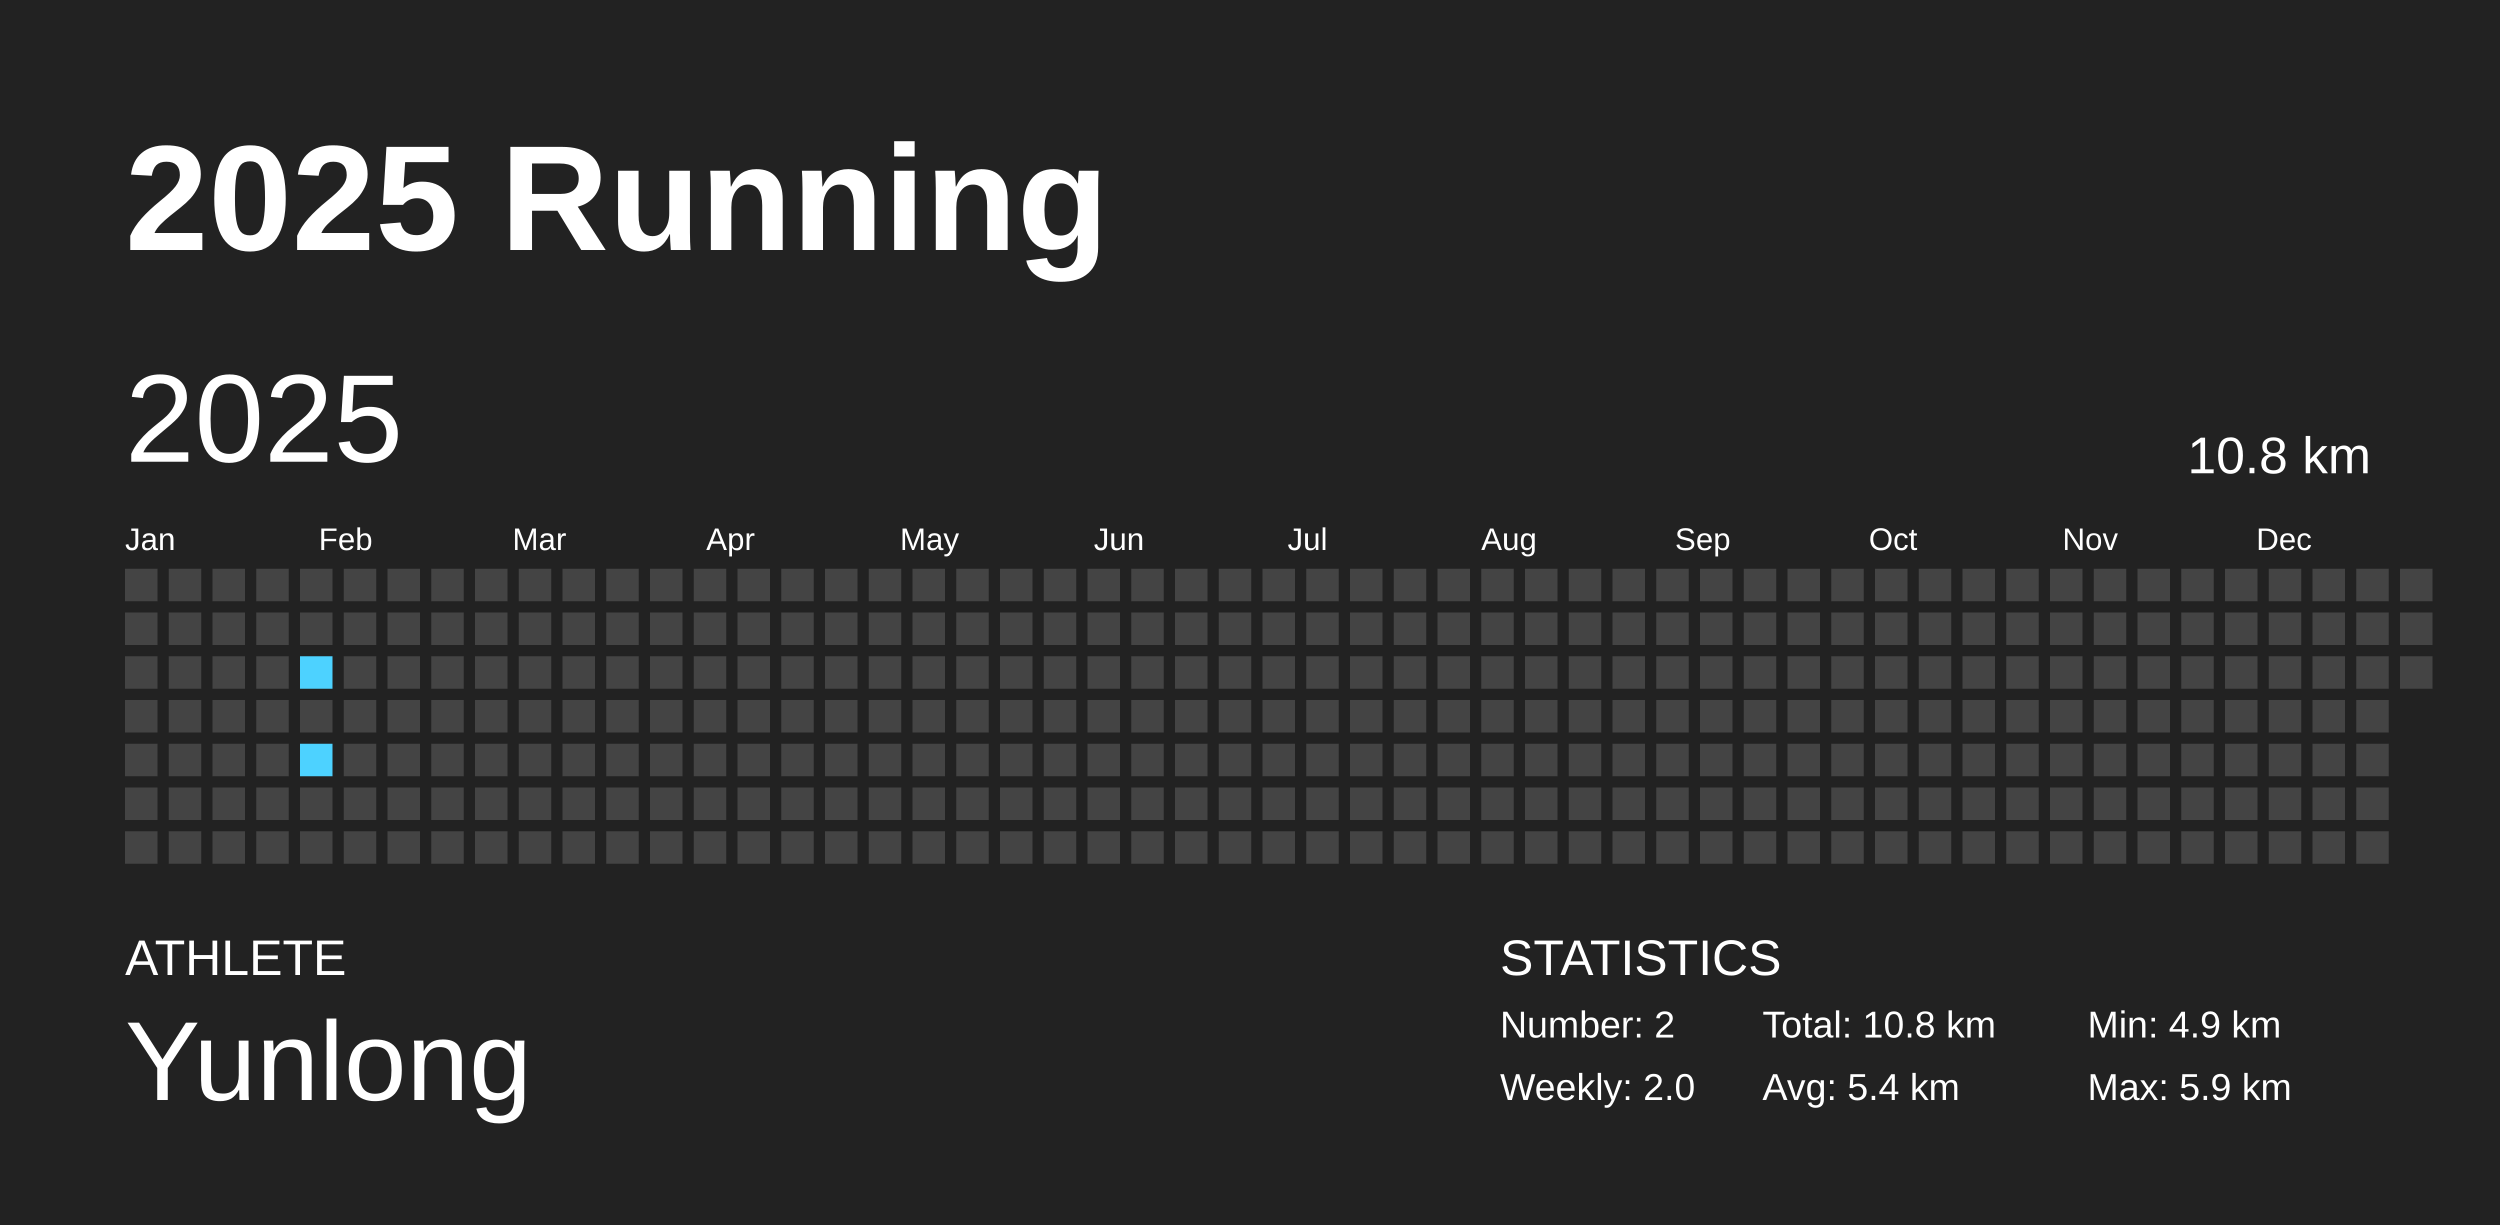
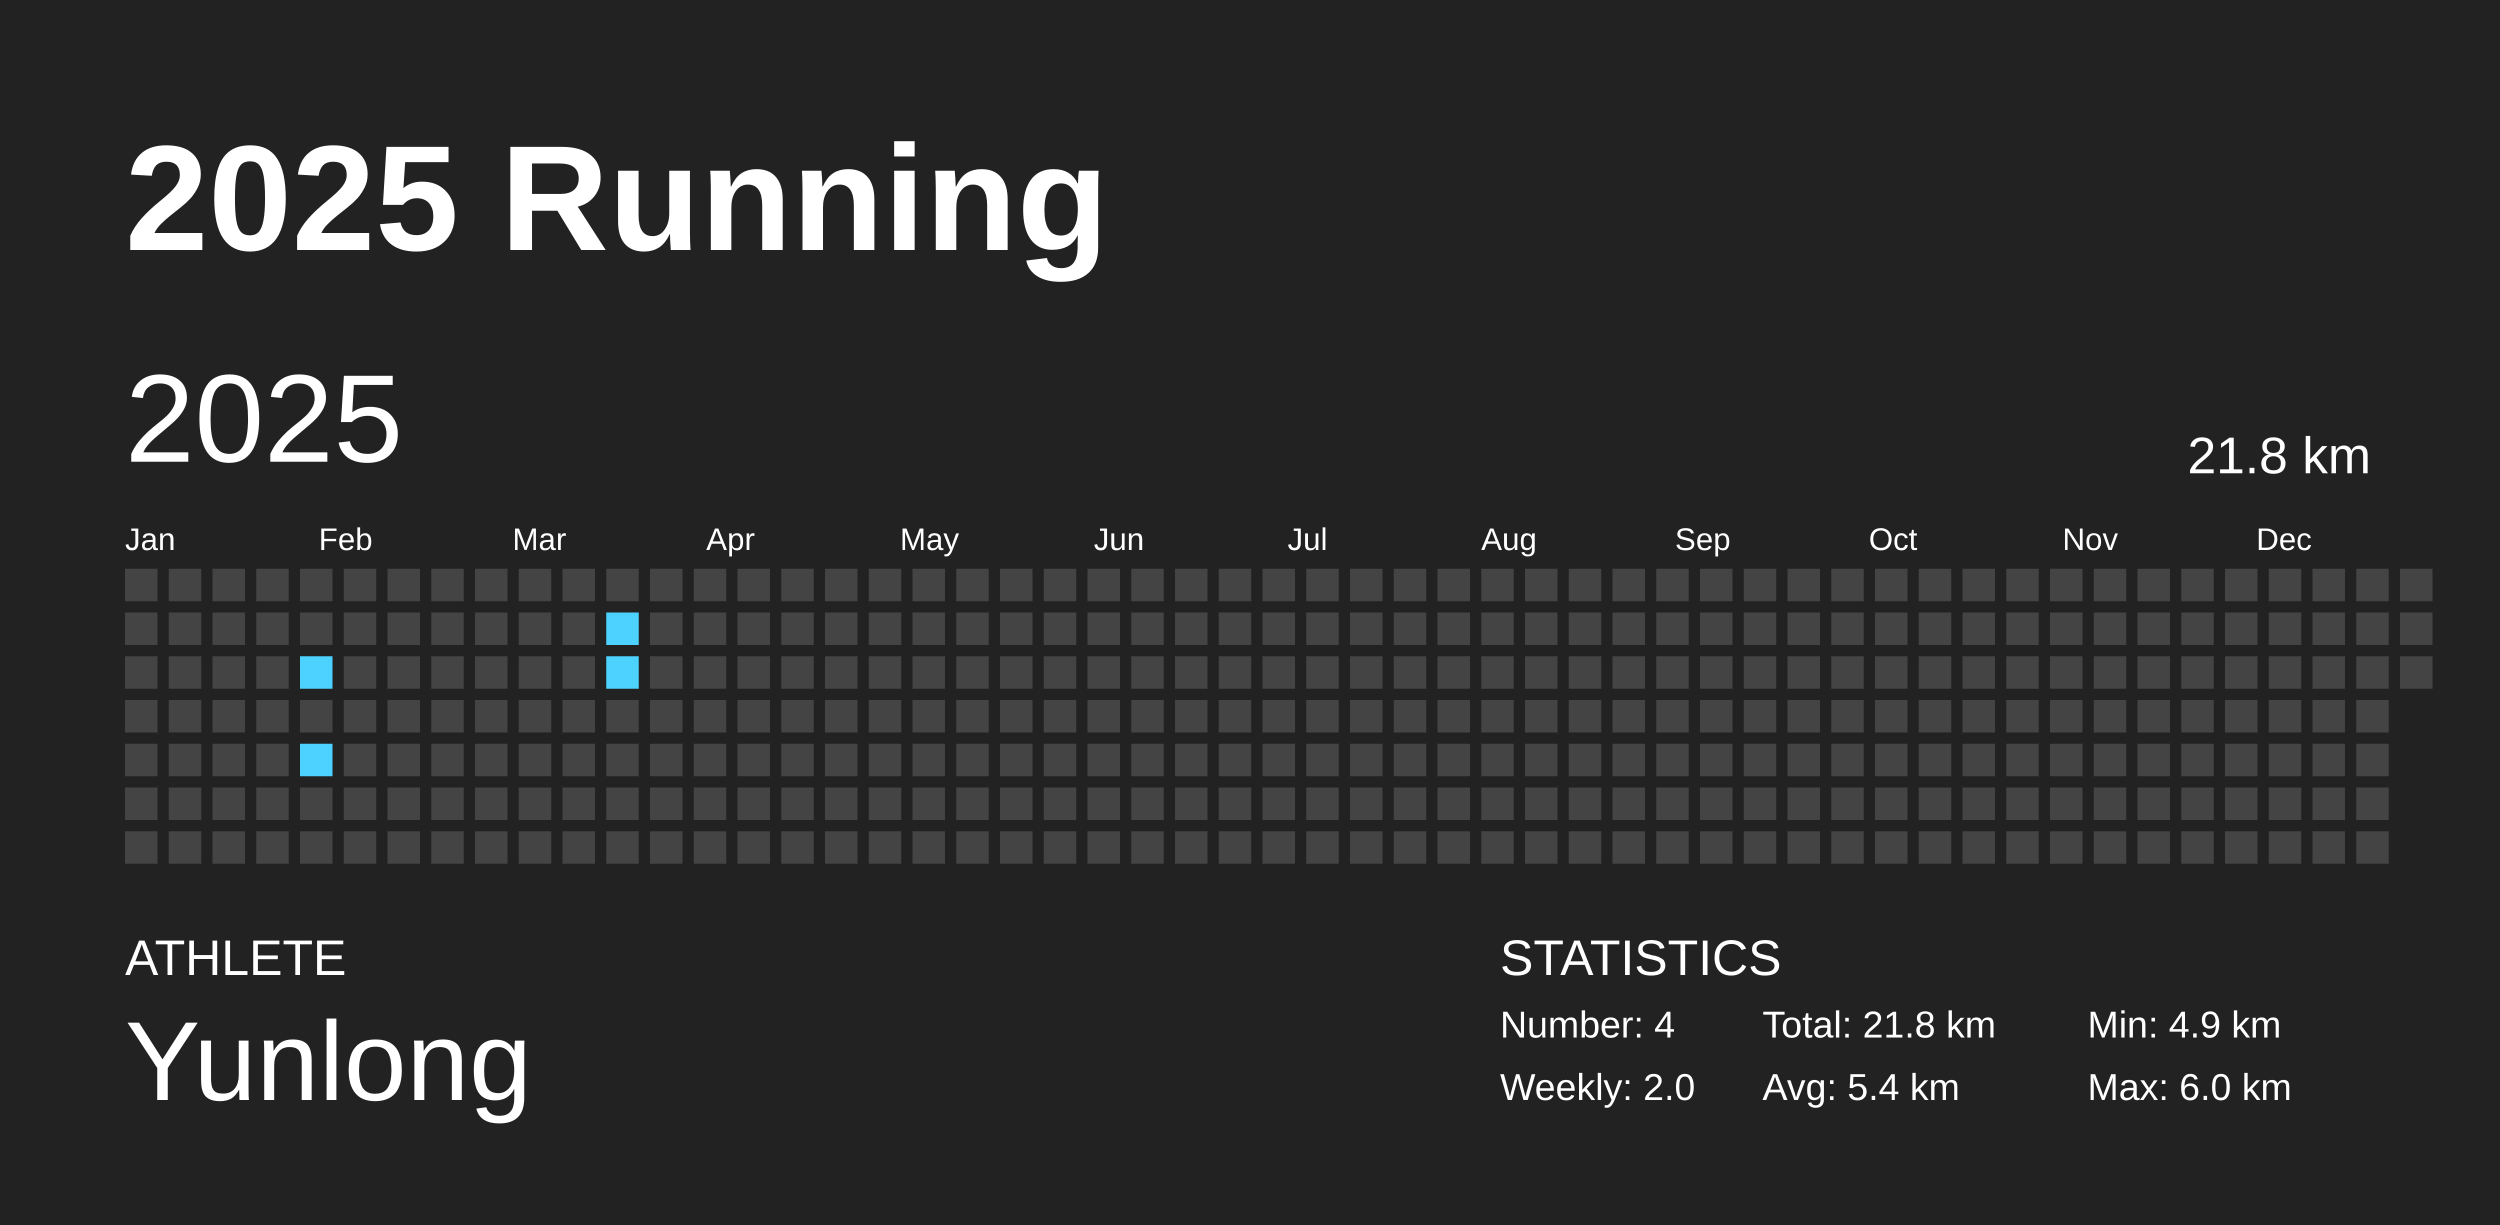
<svg xmlns="http://www.w3.org/2000/svg" baseProfile="full" height="98mm" version="1.1" viewBox="0,0,200,98" width="200mm">
  <defs />
  <rect fill="#222222" height="98" width="200" x="0" y="0" />
  <text fill="#FFFFFF" style="font-size:12px; font-family:Arial; font-weight:bold;" x="10" y="20">2025 Running</text>
  <text fill="#FFFFFF" style="font-size:4px; font-family:Arial" x="10" y="78">ATHLETE</text>
  <text fill="#FFFFFF" style="font-size:9px; font-family:Arial" x="10" y="88">Yunlong</text>
  <text fill="#FFFFFF" style="font-size:4px; font-family:Arial" x="120" y="78">STATISTICS</text>
-   <text fill="#FFFFFF" style="font-size:3px; font-family:Arial" x="120" y="83">Number: 2</text>
+   <text fill="#FFFFFF" style="font-size:3px; font-family:Arial" x="120" y="83">Number: 4</text>
  <text fill="#FFFFFF" style="font-size:3px; font-family:Arial" x="120" y="88">Weekly: 2.0</text>
-   <text fill="#FFFFFF" style="font-size:3px; font-family:Arial" x="141" y="83">Total: 10.8 km</text>
+   <text fill="#FFFFFF" style="font-size:3px; font-family:Arial" x="141" y="83">Total: 21.8 km</text>
  <text fill="#FFFFFF" style="font-size:3px; font-family:Arial" x="141" y="88">Avg: 5.4 km</text>
  <text fill="#FFFFFF" style="font-size:3px; font-family:Arial" x="167" y="83">Min: 4.9 km</text>
-   <text fill="#FFFFFF" style="font-size:3px; font-family:Arial" x="167" y="88">Max: 5.9 km</text>
+   <text fill="#FFFFFF" style="font-size:3px; font-family:Arial" x="167" y="88">Max: 6.0 km</text>
  <text dominant-baseline="hanging" fill="#FFFFFF" style="font-size:10.0px; font-family:Arial;" x="10" y="30">2025</text>
-   <text dominant-baseline="hanging" fill="#FFFFFF" style="font-size:4.125px; font-family:Arial;" x="175" y="35">10.8 km</text>
+   <text dominant-baseline="hanging" fill="#FFFFFF" style="font-size:4.125px; font-family:Arial;" x="175" y="35">21.8 km</text>
  <text fill="#FFFFFF" style="font-size:2.5px; font-family:Arial" x="10.0" y="44">Jan</text>
  <text fill="#FFFFFF" style="font-size:2.5px; font-family:Arial" x="25.5" y="44">Feb</text>
  <text fill="#FFFFFF" style="font-size:2.5px; font-family:Arial" x="41.0" y="44">Mar</text>
  <text fill="#FFFFFF" style="font-size:2.5px; font-family:Arial" x="56.5" y="44">Apr</text>
  <text fill="#FFFFFF" style="font-size:2.5px; font-family:Arial" x="72.0" y="44">May</text>
  <text fill="#FFFFFF" style="font-size:2.5px; font-family:Arial" x="87.5" y="44">Jun</text>
  <text fill="#FFFFFF" style="font-size:2.5px; font-family:Arial" x="103.0" y="44">Jul</text>
  <text fill="#FFFFFF" style="font-size:2.5px; font-family:Arial" x="118.5" y="44">Aug</text>
  <text fill="#FFFFFF" style="font-size:2.5px; font-family:Arial" x="134.0" y="44">Sep</text>
  <text fill="#FFFFFF" style="font-size:2.5px; font-family:Arial" x="149.5" y="44">Oct</text>
  <text fill="#FFFFFF" style="font-size:2.5px; font-family:Arial" x="165.0" y="44">Nov</text>
  <text fill="#FFFFFF" style="font-size:2.5px; font-family:Arial" x="180.5" y="44">Dec</text>
  <rect fill="#444444" height="2.6" width="2.6" x="10.0" y="45.5" />
  <rect fill="#444444" height="2.6" width="2.6" x="10.0" y="49.0" />
  <rect fill="#444444" height="2.6" width="2.6" x="10.0" y="52.5" />
  <rect fill="#444444" height="2.6" width="2.6" x="10.0" y="56.0" />
  <rect fill="#444444" height="2.6" width="2.6" x="10.0" y="59.5" />
  <rect fill="#444444" height="2.6" width="2.6" x="10.0" y="63.0" />
  <rect fill="#444444" height="2.6" width="2.6" x="10.0" y="66.5" />
  <rect fill="#444444" height="2.6" width="2.6" x="13.5" y="45.5" />
  <rect fill="#444444" height="2.6" width="2.6" x="13.5" y="49.0" />
  <rect fill="#444444" height="2.6" width="2.6" x="13.5" y="52.5" />
  <rect fill="#444444" height="2.6" width="2.6" x="13.5" y="56.0" />
  <rect fill="#444444" height="2.6" width="2.6" x="13.5" y="59.5" />
  <rect fill="#444444" height="2.6" width="2.6" x="13.5" y="63.0" />
  <rect fill="#444444" height="2.6" width="2.6" x="13.5" y="66.5" />
  <rect fill="#444444" height="2.6" width="2.6" x="17.0" y="45.5" />
  <rect fill="#444444" height="2.6" width="2.6" x="17.0" y="49.0" />
  <rect fill="#444444" height="2.6" width="2.6" x="17.0" y="52.5" />
  <rect fill="#444444" height="2.6" width="2.6" x="17.0" y="56.0" />
  <rect fill="#444444" height="2.6" width="2.6" x="17.0" y="59.5" />
  <rect fill="#444444" height="2.6" width="2.6" x="17.0" y="63.0" />
  <rect fill="#444444" height="2.6" width="2.6" x="17.0" y="66.5" />
  <rect fill="#444444" height="2.6" width="2.6" x="20.5" y="45.5" />
  <rect fill="#444444" height="2.6" width="2.6" x="20.5" y="49.0" />
  <rect fill="#444444" height="2.6" width="2.6" x="20.5" y="52.5" />
  <rect fill="#444444" height="2.6" width="2.6" x="20.5" y="56.0" />
  <rect fill="#444444" height="2.6" width="2.6" x="20.5" y="59.5" />
  <rect fill="#444444" height="2.6" width="2.6" x="20.5" y="63.0" />
  <rect fill="#444444" height="2.6" width="2.6" x="20.5" y="66.5" />
  <rect fill="#444444" height="2.6" width="2.6" x="24.0" y="45.5" />
  <rect fill="#444444" height="2.6" width="2.6" x="24.0" y="49.0" />
  <rect fill="#4dd2ff" height="2.6" width="2.6" x="24.0" y="52.5" />
  <rect fill="#444444" height="2.6" width="2.6" x="24.0" y="56.0" />
  <rect fill="#4dd2ff" height="2.6" width="2.6" x="24.0" y="59.5" />
  <rect fill="#444444" height="2.6" width="2.6" x="24.0" y="63.0" />
  <rect fill="#444444" height="2.6" width="2.6" x="24.0" y="66.5" />
  <rect fill="#444444" height="2.6" width="2.6" x="27.5" y="45.5" />
  <rect fill="#444444" height="2.6" width="2.6" x="27.5" y="49.0" />
  <rect fill="#444444" height="2.6" width="2.6" x="27.5" y="52.5" />
  <rect fill="#444444" height="2.6" width="2.6" x="27.5" y="56.0" />
  <rect fill="#444444" height="2.6" width="2.6" x="27.5" y="59.5" />
  <rect fill="#444444" height="2.6" width="2.6" x="27.5" y="63.0" />
  <rect fill="#444444" height="2.6" width="2.6" x="27.5" y="66.5" />
  <rect fill="#444444" height="2.6" width="2.6" x="31.0" y="45.5" />
  <rect fill="#444444" height="2.6" width="2.6" x="31.0" y="49.0" />
  <rect fill="#444444" height="2.6" width="2.6" x="31.0" y="52.5" />
  <rect fill="#444444" height="2.6" width="2.6" x="31.0" y="56.0" />
  <rect fill="#444444" height="2.6" width="2.6" x="31.0" y="59.5" />
  <rect fill="#444444" height="2.6" width="2.6" x="31.0" y="63.0" />
  <rect fill="#444444" height="2.6" width="2.6" x="31.0" y="66.5" />
  <rect fill="#444444" height="2.6" width="2.6" x="34.5" y="45.5" />
  <rect fill="#444444" height="2.6" width="2.6" x="34.5" y="49.0" />
  <rect fill="#444444" height="2.6" width="2.6" x="34.5" y="52.5" />
  <rect fill="#444444" height="2.6" width="2.6" x="34.5" y="56.0" />
  <rect fill="#444444" height="2.6" width="2.6" x="34.5" y="59.5" />
  <rect fill="#444444" height="2.6" width="2.6" x="34.5" y="63.0" />
  <rect fill="#444444" height="2.6" width="2.6" x="34.5" y="66.5" />
  <rect fill="#444444" height="2.6" width="2.6" x="38.0" y="45.5" />
  <rect fill="#444444" height="2.6" width="2.6" x="38.0" y="49.0" />
  <rect fill="#444444" height="2.6" width="2.6" x="38.0" y="52.5" />
  <rect fill="#444444" height="2.6" width="2.6" x="38.0" y="56.0" />
  <rect fill="#444444" height="2.6" width="2.6" x="38.0" y="59.5" />
  <rect fill="#444444" height="2.6" width="2.6" x="38.0" y="63.0" />
  <rect fill="#444444" height="2.6" width="2.6" x="38.0" y="66.5" />
  <rect fill="#444444" height="2.6" width="2.6" x="41.5" y="45.5" />
  <rect fill="#444444" height="2.6" width="2.6" x="41.5" y="49.0" />
  <rect fill="#444444" height="2.6" width="2.6" x="41.5" y="52.5" />
  <rect fill="#444444" height="2.6" width="2.6" x="41.5" y="56.0" />
  <rect fill="#444444" height="2.6" width="2.6" x="41.5" y="59.5" />
  <rect fill="#444444" height="2.6" width="2.6" x="41.5" y="63.0" />
  <rect fill="#444444" height="2.6" width="2.6" x="41.5" y="66.5" />
  <rect fill="#444444" height="2.6" width="2.6" x="45.0" y="45.5" />
  <rect fill="#444444" height="2.6" width="2.6" x="45.0" y="49.0" />
  <rect fill="#444444" height="2.6" width="2.6" x="45.0" y="52.5" />
  <rect fill="#444444" height="2.6" width="2.6" x="45.0" y="56.0" />
  <rect fill="#444444" height="2.6" width="2.6" x="45.0" y="59.5" />
  <rect fill="#444444" height="2.6" width="2.6" x="45.0" y="63.0" />
  <rect fill="#444444" height="2.6" width="2.6" x="45.0" y="66.5" />
  <rect fill="#444444" height="2.6" width="2.6" x="48.5" y="45.5" />
-   <rect fill="#444444" height="2.6" width="2.6" x="48.5" y="49.0" />
-   <rect fill="#444444" height="2.6" width="2.6" x="48.5" y="52.5" />
+   <rect fill="#4dd2ff" height="2.6" width="2.6" x="48.5" y="49.0" />
+   <rect fill="#4dd2ff" height="2.6" width="2.6" x="48.5" y="52.5" />
  <rect fill="#444444" height="2.6" width="2.6" x="48.5" y="56.0" />
  <rect fill="#444444" height="2.6" width="2.6" x="48.5" y="59.5" />
  <rect fill="#444444" height="2.6" width="2.6" x="48.5" y="63.0" />
  <rect fill="#444444" height="2.6" width="2.6" x="48.5" y="66.5" />
  <rect fill="#444444" height="2.6" width="2.6" x="52.0" y="45.5" />
  <rect fill="#444444" height="2.6" width="2.6" x="52.0" y="49.0" />
  <rect fill="#444444" height="2.6" width="2.6" x="52.0" y="52.5" />
  <rect fill="#444444" height="2.6" width="2.6" x="52.0" y="56.0" />
  <rect fill="#444444" height="2.6" width="2.6" x="52.0" y="59.5" />
  <rect fill="#444444" height="2.6" width="2.6" x="52.0" y="63.0" />
  <rect fill="#444444" height="2.6" width="2.6" x="52.0" y="66.5" />
  <rect fill="#444444" height="2.6" width="2.6" x="55.5" y="45.5" />
  <rect fill="#444444" height="2.6" width="2.6" x="55.5" y="49.0" />
  <rect fill="#444444" height="2.6" width="2.6" x="55.5" y="52.5" />
  <rect fill="#444444" height="2.6" width="2.6" x="55.5" y="56.0" />
  <rect fill="#444444" height="2.6" width="2.6" x="55.5" y="59.5" />
  <rect fill="#444444" height="2.6" width="2.6" x="55.5" y="63.0" />
  <rect fill="#444444" height="2.6" width="2.6" x="55.5" y="66.5" />
  <rect fill="#444444" height="2.6" width="2.6" x="59.0" y="45.5" />
  <rect fill="#444444" height="2.6" width="2.6" x="59.0" y="49.0" />
  <rect fill="#444444" height="2.6" width="2.6" x="59.0" y="52.5" />
  <rect fill="#444444" height="2.6" width="2.6" x="59.0" y="56.0" />
  <rect fill="#444444" height="2.6" width="2.6" x="59.0" y="59.5" />
  <rect fill="#444444" height="2.6" width="2.6" x="59.0" y="63.0" />
  <rect fill="#444444" height="2.6" width="2.6" x="59.0" y="66.5" />
  <rect fill="#444444" height="2.6" width="2.6" x="62.5" y="45.5" />
  <rect fill="#444444" height="2.6" width="2.6" x="62.5" y="49.0" />
  <rect fill="#444444" height="2.6" width="2.6" x="62.5" y="52.5" />
  <rect fill="#444444" height="2.6" width="2.6" x="62.5" y="56.0" />
  <rect fill="#444444" height="2.6" width="2.6" x="62.5" y="59.5" />
  <rect fill="#444444" height="2.6" width="2.6" x="62.5" y="63.0" />
  <rect fill="#444444" height="2.6" width="2.6" x="62.5" y="66.5" />
  <rect fill="#444444" height="2.6" width="2.6" x="66.0" y="45.5" />
  <rect fill="#444444" height="2.6" width="2.6" x="66.0" y="49.0" />
  <rect fill="#444444" height="2.6" width="2.6" x="66.0" y="52.5" />
  <rect fill="#444444" height="2.6" width="2.6" x="66.0" y="56.0" />
  <rect fill="#444444" height="2.6" width="2.6" x="66.0" y="59.5" />
  <rect fill="#444444" height="2.6" width="2.6" x="66.0" y="63.0" />
  <rect fill="#444444" height="2.6" width="2.6" x="66.0" y="66.5" />
  <rect fill="#444444" height="2.6" width="2.6" x="69.5" y="45.5" />
  <rect fill="#444444" height="2.6" width="2.6" x="69.5" y="49.0" />
  <rect fill="#444444" height="2.6" width="2.6" x="69.5" y="52.5" />
  <rect fill="#444444" height="2.6" width="2.6" x="69.5" y="56.0" />
  <rect fill="#444444" height="2.6" width="2.6" x="69.5" y="59.5" />
  <rect fill="#444444" height="2.6" width="2.6" x="69.5" y="63.0" />
  <rect fill="#444444" height="2.6" width="2.6" x="69.5" y="66.5" />
  <rect fill="#444444" height="2.6" width="2.6" x="73.0" y="45.5" />
  <rect fill="#444444" height="2.6" width="2.6" x="73.0" y="49.0" />
  <rect fill="#444444" height="2.6" width="2.6" x="73.0" y="52.5" />
  <rect fill="#444444" height="2.6" width="2.6" x="73.0" y="56.0" />
  <rect fill="#444444" height="2.6" width="2.6" x="73.0" y="59.5" />
  <rect fill="#444444" height="2.6" width="2.6" x="73.0" y="63.0" />
  <rect fill="#444444" height="2.6" width="2.6" x="73.0" y="66.5" />
  <rect fill="#444444" height="2.6" width="2.6" x="76.5" y="45.5" />
  <rect fill="#444444" height="2.6" width="2.6" x="76.5" y="49.0" />
  <rect fill="#444444" height="2.6" width="2.6" x="76.5" y="52.5" />
  <rect fill="#444444" height="2.6" width="2.6" x="76.5" y="56.0" />
  <rect fill="#444444" height="2.6" width="2.6" x="76.5" y="59.5" />
  <rect fill="#444444" height="2.6" width="2.6" x="76.5" y="63.0" />
  <rect fill="#444444" height="2.6" width="2.6" x="76.5" y="66.5" />
  <rect fill="#444444" height="2.6" width="2.6" x="80.0" y="45.5" />
  <rect fill="#444444" height="2.6" width="2.6" x="80.0" y="49.0" />
  <rect fill="#444444" height="2.6" width="2.6" x="80.0" y="52.5" />
  <rect fill="#444444" height="2.6" width="2.6" x="80.0" y="56.0" />
  <rect fill="#444444" height="2.6" width="2.6" x="80.0" y="59.5" />
  <rect fill="#444444" height="2.6" width="2.6" x="80.0" y="63.0" />
  <rect fill="#444444" height="2.6" width="2.6" x="80.0" y="66.5" />
  <rect fill="#444444" height="2.6" width="2.6" x="83.5" y="45.5" />
  <rect fill="#444444" height="2.6" width="2.6" x="83.5" y="49.0" />
  <rect fill="#444444" height="2.6" width="2.6" x="83.5" y="52.5" />
  <rect fill="#444444" height="2.6" width="2.6" x="83.5" y="56.0" />
  <rect fill="#444444" height="2.6" width="2.6" x="83.5" y="59.5" />
  <rect fill="#444444" height="2.6" width="2.6" x="83.5" y="63.0" />
  <rect fill="#444444" height="2.6" width="2.6" x="83.5" y="66.5" />
  <rect fill="#444444" height="2.6" width="2.6" x="87.0" y="45.5" />
  <rect fill="#444444" height="2.6" width="2.6" x="87.0" y="49.0" />
  <rect fill="#444444" height="2.6" width="2.6" x="87.0" y="52.5" />
  <rect fill="#444444" height="2.6" width="2.6" x="87.0" y="56.0" />
  <rect fill="#444444" height="2.6" width="2.6" x="87.0" y="59.5" />
  <rect fill="#444444" height="2.6" width="2.6" x="87.0" y="63.0" />
  <rect fill="#444444" height="2.6" width="2.6" x="87.0" y="66.5" />
  <rect fill="#444444" height="2.6" width="2.6" x="90.5" y="45.5" />
  <rect fill="#444444" height="2.6" width="2.6" x="90.5" y="49.0" />
  <rect fill="#444444" height="2.6" width="2.6" x="90.5" y="52.5" />
  <rect fill="#444444" height="2.6" width="2.6" x="90.5" y="56.0" />
  <rect fill="#444444" height="2.6" width="2.6" x="90.5" y="59.5" />
  <rect fill="#444444" height="2.6" width="2.6" x="90.5" y="63.0" />
  <rect fill="#444444" height="2.6" width="2.6" x="90.5" y="66.5" />
  <rect fill="#444444" height="2.6" width="2.6" x="94.0" y="45.5" />
  <rect fill="#444444" height="2.6" width="2.6" x="94.0" y="49.0" />
  <rect fill="#444444" height="2.6" width="2.6" x="94.0" y="52.5" />
  <rect fill="#444444" height="2.6" width="2.6" x="94.0" y="56.0" />
  <rect fill="#444444" height="2.6" width="2.6" x="94.0" y="59.5" />
  <rect fill="#444444" height="2.6" width="2.6" x="94.0" y="63.0" />
  <rect fill="#444444" height="2.6" width="2.6" x="94.0" y="66.5" />
  <rect fill="#444444" height="2.6" width="2.6" x="97.5" y="45.5" />
  <rect fill="#444444" height="2.6" width="2.6" x="97.5" y="49.0" />
  <rect fill="#444444" height="2.6" width="2.6" x="97.5" y="52.5" />
  <rect fill="#444444" height="2.6" width="2.6" x="97.5" y="56.0" />
  <rect fill="#444444" height="2.6" width="2.6" x="97.5" y="59.5" />
  <rect fill="#444444" height="2.6" width="2.6" x="97.5" y="63.0" />
  <rect fill="#444444" height="2.6" width="2.6" x="97.5" y="66.5" />
  <rect fill="#444444" height="2.6" width="2.6" x="101.0" y="45.5" />
  <rect fill="#444444" height="2.6" width="2.6" x="101.0" y="49.0" />
  <rect fill="#444444" height="2.6" width="2.6" x="101.0" y="52.5" />
  <rect fill="#444444" height="2.6" width="2.6" x="101.0" y="56.0" />
  <rect fill="#444444" height="2.6" width="2.6" x="101.0" y="59.5" />
  <rect fill="#444444" height="2.6" width="2.6" x="101.0" y="63.0" />
  <rect fill="#444444" height="2.6" width="2.6" x="101.0" y="66.5" />
  <rect fill="#444444" height="2.6" width="2.6" x="104.5" y="45.5" />
  <rect fill="#444444" height="2.6" width="2.6" x="104.5" y="49.0" />
  <rect fill="#444444" height="2.6" width="2.6" x="104.5" y="52.5" />
  <rect fill="#444444" height="2.6" width="2.6" x="104.5" y="56.0" />
  <rect fill="#444444" height="2.6" width="2.6" x="104.5" y="59.5" />
  <rect fill="#444444" height="2.6" width="2.6" x="104.5" y="63.0" />
  <rect fill="#444444" height="2.6" width="2.6" x="104.5" y="66.5" />
  <rect fill="#444444" height="2.6" width="2.6" x="108.0" y="45.5" />
  <rect fill="#444444" height="2.6" width="2.6" x="108.0" y="49.0" />
  <rect fill="#444444" height="2.6" width="2.6" x="108.0" y="52.5" />
  <rect fill="#444444" height="2.6" width="2.6" x="108.0" y="56.0" />
  <rect fill="#444444" height="2.6" width="2.6" x="108.0" y="59.5" />
  <rect fill="#444444" height="2.6" width="2.6" x="108.0" y="63.0" />
  <rect fill="#444444" height="2.6" width="2.6" x="108.0" y="66.5" />
  <rect fill="#444444" height="2.6" width="2.6" x="111.5" y="45.5" />
  <rect fill="#444444" height="2.6" width="2.6" x="111.5" y="49.0" />
  <rect fill="#444444" height="2.6" width="2.6" x="111.5" y="52.5" />
  <rect fill="#444444" height="2.6" width="2.6" x="111.5" y="56.0" />
  <rect fill="#444444" height="2.6" width="2.6" x="111.5" y="59.5" />
  <rect fill="#444444" height="2.6" width="2.6" x="111.5" y="63.0" />
  <rect fill="#444444" height="2.6" width="2.6" x="111.5" y="66.5" />
  <rect fill="#444444" height="2.6" width="2.6" x="115.0" y="45.5" />
  <rect fill="#444444" height="2.6" width="2.6" x="115.0" y="49.0" />
  <rect fill="#444444" height="2.6" width="2.6" x="115.0" y="52.5" />
  <rect fill="#444444" height="2.6" width="2.6" x="115.0" y="56.0" />
  <rect fill="#444444" height="2.6" width="2.6" x="115.0" y="59.5" />
  <rect fill="#444444" height="2.6" width="2.6" x="115.0" y="63.0" />
  <rect fill="#444444" height="2.6" width="2.6" x="115.0" y="66.5" />
  <rect fill="#444444" height="2.6" width="2.6" x="118.5" y="45.5" />
  <rect fill="#444444" height="2.6" width="2.6" x="118.5" y="49.0" />
  <rect fill="#444444" height="2.6" width="2.6" x="118.5" y="52.5" />
  <rect fill="#444444" height="2.6" width="2.6" x="118.5" y="56.0" />
  <rect fill="#444444" height="2.6" width="2.6" x="118.5" y="59.5" />
  <rect fill="#444444" height="2.6" width="2.6" x="118.5" y="63.0" />
  <rect fill="#444444" height="2.6" width="2.6" x="118.5" y="66.5" />
  <rect fill="#444444" height="2.6" width="2.6" x="122.0" y="45.5" />
  <rect fill="#444444" height="2.6" width="2.6" x="122.0" y="49.0" />
  <rect fill="#444444" height="2.6" width="2.6" x="122.0" y="52.5" />
  <rect fill="#444444" height="2.6" width="2.6" x="122.0" y="56.0" />
  <rect fill="#444444" height="2.6" width="2.6" x="122.0" y="59.5" />
  <rect fill="#444444" height="2.6" width="2.6" x="122.0" y="63.0" />
  <rect fill="#444444" height="2.6" width="2.6" x="122.0" y="66.5" />
  <rect fill="#444444" height="2.6" width="2.6" x="125.5" y="45.5" />
  <rect fill="#444444" height="2.6" width="2.6" x="125.5" y="49.0" />
  <rect fill="#444444" height="2.6" width="2.6" x="125.5" y="52.5" />
  <rect fill="#444444" height="2.6" width="2.6" x="125.5" y="56.0" />
  <rect fill="#444444" height="2.6" width="2.6" x="125.5" y="59.5" />
  <rect fill="#444444" height="2.6" width="2.6" x="125.5" y="63.0" />
  <rect fill="#444444" height="2.6" width="2.6" x="125.5" y="66.5" />
  <rect fill="#444444" height="2.6" width="2.6" x="129.0" y="45.5" />
  <rect fill="#444444" height="2.6" width="2.6" x="129.0" y="49.0" />
  <rect fill="#444444" height="2.6" width="2.6" x="129.0" y="52.5" />
  <rect fill="#444444" height="2.6" width="2.6" x="129.0" y="56.0" />
  <rect fill="#444444" height="2.6" width="2.6" x="129.0" y="59.5" />
  <rect fill="#444444" height="2.6" width="2.6" x="129.0" y="63.0" />
  <rect fill="#444444" height="2.6" width="2.6" x="129.0" y="66.5" />
  <rect fill="#444444" height="2.6" width="2.6" x="132.5" y="45.5" />
  <rect fill="#444444" height="2.6" width="2.6" x="132.5" y="49.0" />
  <rect fill="#444444" height="2.6" width="2.6" x="132.5" y="52.5" />
  <rect fill="#444444" height="2.6" width="2.6" x="132.5" y="56.0" />
  <rect fill="#444444" height="2.6" width="2.6" x="132.5" y="59.5" />
  <rect fill="#444444" height="2.6" width="2.6" x="132.5" y="63.0" />
  <rect fill="#444444" height="2.6" width="2.6" x="132.5" y="66.5" />
  <rect fill="#444444" height="2.6" width="2.6" x="136.0" y="45.5" />
  <rect fill="#444444" height="2.6" width="2.6" x="136.0" y="49.0" />
  <rect fill="#444444" height="2.6" width="2.6" x="136.0" y="52.5" />
  <rect fill="#444444" height="2.6" width="2.6" x="136.0" y="56.0" />
  <rect fill="#444444" height="2.6" width="2.6" x="136.0" y="59.5" />
  <rect fill="#444444" height="2.6" width="2.6" x="136.0" y="63.0" />
  <rect fill="#444444" height="2.6" width="2.6" x="136.0" y="66.5" />
  <rect fill="#444444" height="2.6" width="2.6" x="139.5" y="45.5" />
  <rect fill="#444444" height="2.6" width="2.6" x="139.5" y="49.0" />
  <rect fill="#444444" height="2.6" width="2.6" x="139.5" y="52.5" />
  <rect fill="#444444" height="2.6" width="2.6" x="139.5" y="56.0" />
  <rect fill="#444444" height="2.6" width="2.6" x="139.5" y="59.5" />
  <rect fill="#444444" height="2.6" width="2.6" x="139.5" y="63.0" />
  <rect fill="#444444" height="2.6" width="2.6" x="139.5" y="66.5" />
  <rect fill="#444444" height="2.6" width="2.6" x="143.0" y="45.5" />
  <rect fill="#444444" height="2.6" width="2.6" x="143.0" y="49.0" />
  <rect fill="#444444" height="2.6" width="2.6" x="143.0" y="52.5" />
  <rect fill="#444444" height="2.6" width="2.6" x="143.0" y="56.0" />
  <rect fill="#444444" height="2.6" width="2.6" x="143.0" y="59.5" />
  <rect fill="#444444" height="2.6" width="2.6" x="143.0" y="63.0" />
  <rect fill="#444444" height="2.6" width="2.6" x="143.0" y="66.5" />
  <rect fill="#444444" height="2.6" width="2.6" x="146.5" y="45.5" />
  <rect fill="#444444" height="2.6" width="2.6" x="146.5" y="49.0" />
  <rect fill="#444444" height="2.6" width="2.6" x="146.5" y="52.5" />
  <rect fill="#444444" height="2.6" width="2.6" x="146.5" y="56.0" />
  <rect fill="#444444" height="2.6" width="2.6" x="146.5" y="59.5" />
  <rect fill="#444444" height="2.6" width="2.6" x="146.5" y="63.0" />
  <rect fill="#444444" height="2.6" width="2.6" x="146.5" y="66.5" />
  <rect fill="#444444" height="2.6" width="2.6" x="150.0" y="45.5" />
  <rect fill="#444444" height="2.6" width="2.6" x="150.0" y="49.0" />
  <rect fill="#444444" height="2.6" width="2.6" x="150.0" y="52.5" />
  <rect fill="#444444" height="2.6" width="2.6" x="150.0" y="56.0" />
  <rect fill="#444444" height="2.6" width="2.6" x="150.0" y="59.5" />
  <rect fill="#444444" height="2.6" width="2.6" x="150.0" y="63.0" />
  <rect fill="#444444" height="2.6" width="2.6" x="150.0" y="66.5" />
  <rect fill="#444444" height="2.6" width="2.6" x="153.5" y="45.5" />
  <rect fill="#444444" height="2.6" width="2.6" x="153.5" y="49.0" />
  <rect fill="#444444" height="2.6" width="2.6" x="153.5" y="52.5" />
  <rect fill="#444444" height="2.6" width="2.6" x="153.5" y="56.0" />
  <rect fill="#444444" height="2.6" width="2.6" x="153.5" y="59.5" />
  <rect fill="#444444" height="2.6" width="2.6" x="153.5" y="63.0" />
  <rect fill="#444444" height="2.6" width="2.6" x="153.5" y="66.5" />
  <rect fill="#444444" height="2.6" width="2.6" x="157.0" y="45.5" />
  <rect fill="#444444" height="2.6" width="2.6" x="157.0" y="49.0" />
  <rect fill="#444444" height="2.6" width="2.6" x="157.0" y="52.5" />
  <rect fill="#444444" height="2.6" width="2.6" x="157.0" y="56.0" />
  <rect fill="#444444" height="2.6" width="2.6" x="157.0" y="59.5" />
  <rect fill="#444444" height="2.6" width="2.6" x="157.0" y="63.0" />
  <rect fill="#444444" height="2.6" width="2.6" x="157.0" y="66.5" />
  <rect fill="#444444" height="2.6" width="2.6" x="160.5" y="45.5" />
  <rect fill="#444444" height="2.6" width="2.6" x="160.5" y="49.0" />
  <rect fill="#444444" height="2.6" width="2.6" x="160.5" y="52.5" />
  <rect fill="#444444" height="2.6" width="2.6" x="160.5" y="56.0" />
  <rect fill="#444444" height="2.6" width="2.6" x="160.5" y="59.5" />
  <rect fill="#444444" height="2.6" width="2.6" x="160.5" y="63.0" />
  <rect fill="#444444" height="2.6" width="2.6" x="160.5" y="66.5" />
  <rect fill="#444444" height="2.6" width="2.6" x="164.0" y="45.5" />
  <rect fill="#444444" height="2.6" width="2.6" x="164.0" y="49.0" />
  <rect fill="#444444" height="2.6" width="2.6" x="164.0" y="52.5" />
  <rect fill="#444444" height="2.6" width="2.6" x="164.0" y="56.0" />
  <rect fill="#444444" height="2.6" width="2.6" x="164.0" y="59.5" />
  <rect fill="#444444" height="2.6" width="2.6" x="164.0" y="63.0" />
  <rect fill="#444444" height="2.6" width="2.6" x="164.0" y="66.5" />
  <rect fill="#444444" height="2.6" width="2.6" x="167.5" y="45.5" />
  <rect fill="#444444" height="2.6" width="2.6" x="167.5" y="49.0" />
  <rect fill="#444444" height="2.6" width="2.6" x="167.5" y="52.5" />
  <rect fill="#444444" height="2.6" width="2.6" x="167.5" y="56.0" />
  <rect fill="#444444" height="2.6" width="2.6" x="167.5" y="59.5" />
  <rect fill="#444444" height="2.6" width="2.6" x="167.5" y="63.0" />
  <rect fill="#444444" height="2.6" width="2.6" x="167.5" y="66.5" />
  <rect fill="#444444" height="2.6" width="2.6" x="171.0" y="45.5" />
  <rect fill="#444444" height="2.6" width="2.6" x="171.0" y="49.0" />
  <rect fill="#444444" height="2.6" width="2.6" x="171.0" y="52.5" />
  <rect fill="#444444" height="2.6" width="2.6" x="171.0" y="56.0" />
  <rect fill="#444444" height="2.6" width="2.6" x="171.0" y="59.5" />
  <rect fill="#444444" height="2.6" width="2.6" x="171.0" y="63.0" />
  <rect fill="#444444" height="2.6" width="2.6" x="171.0" y="66.5" />
  <rect fill="#444444" height="2.6" width="2.6" x="174.5" y="45.5" />
  <rect fill="#444444" height="2.6" width="2.6" x="174.5" y="49.0" />
  <rect fill="#444444" height="2.6" width="2.6" x="174.5" y="52.5" />
  <rect fill="#444444" height="2.6" width="2.6" x="174.5" y="56.0" />
  <rect fill="#444444" height="2.6" width="2.6" x="174.5" y="59.5" />
  <rect fill="#444444" height="2.6" width="2.6" x="174.5" y="63.0" />
  <rect fill="#444444" height="2.6" width="2.6" x="174.5" y="66.5" />
  <rect fill="#444444" height="2.6" width="2.6" x="178.0" y="45.5" />
  <rect fill="#444444" height="2.6" width="2.6" x="178.0" y="49.0" />
  <rect fill="#444444" height="2.6" width="2.6" x="178.0" y="52.5" />
  <rect fill="#444444" height="2.6" width="2.6" x="178.0" y="56.0" />
  <rect fill="#444444" height="2.6" width="2.6" x="178.0" y="59.5" />
  <rect fill="#444444" height="2.6" width="2.6" x="178.0" y="63.0" />
  <rect fill="#444444" height="2.6" width="2.6" x="178.0" y="66.5" />
  <rect fill="#444444" height="2.6" width="2.6" x="181.5" y="45.5" />
  <rect fill="#444444" height="2.6" width="2.6" x="181.5" y="49.0" />
  <rect fill="#444444" height="2.6" width="2.6" x="181.5" y="52.5" />
  <rect fill="#444444" height="2.6" width="2.6" x="181.5" y="56.0" />
  <rect fill="#444444" height="2.6" width="2.6" x="181.5" y="59.5" />
  <rect fill="#444444" height="2.6" width="2.6" x="181.5" y="63.0" />
  <rect fill="#444444" height="2.6" width="2.6" x="181.5" y="66.5" />
  <rect fill="#444444" height="2.6" width="2.6" x="185.0" y="45.5" />
  <rect fill="#444444" height="2.6" width="2.6" x="185.0" y="49.0" />
  <rect fill="#444444" height="2.6" width="2.6" x="185.0" y="52.5" />
  <rect fill="#444444" height="2.6" width="2.6" x="185.0" y="56.0" />
  <rect fill="#444444" height="2.6" width="2.6" x="185.0" y="59.5" />
  <rect fill="#444444" height="2.6" width="2.6" x="185.0" y="63.0" />
  <rect fill="#444444" height="2.6" width="2.6" x="185.0" y="66.5" />
  <rect fill="#444444" height="2.6" width="2.6" x="188.5" y="45.5" />
  <rect fill="#444444" height="2.6" width="2.6" x="188.5" y="49.0" />
  <rect fill="#444444" height="2.6" width="2.6" x="188.5" y="52.5" />
  <rect fill="#444444" height="2.6" width="2.6" x="188.5" y="56.0" />
  <rect fill="#444444" height="2.6" width="2.6" x="188.5" y="59.5" />
  <rect fill="#444444" height="2.6" width="2.6" x="188.5" y="63.0" />
  <rect fill="#444444" height="2.6" width="2.6" x="188.5" y="66.5" />
  <rect fill="#444444" height="2.6" width="2.6" x="192.0" y="45.5" />
  <rect fill="#444444" height="2.6" width="2.6" x="192.0" y="49.0" />
  <rect fill="#444444" height="2.6" width="2.6" x="192.0" y="52.5" />
</svg>
